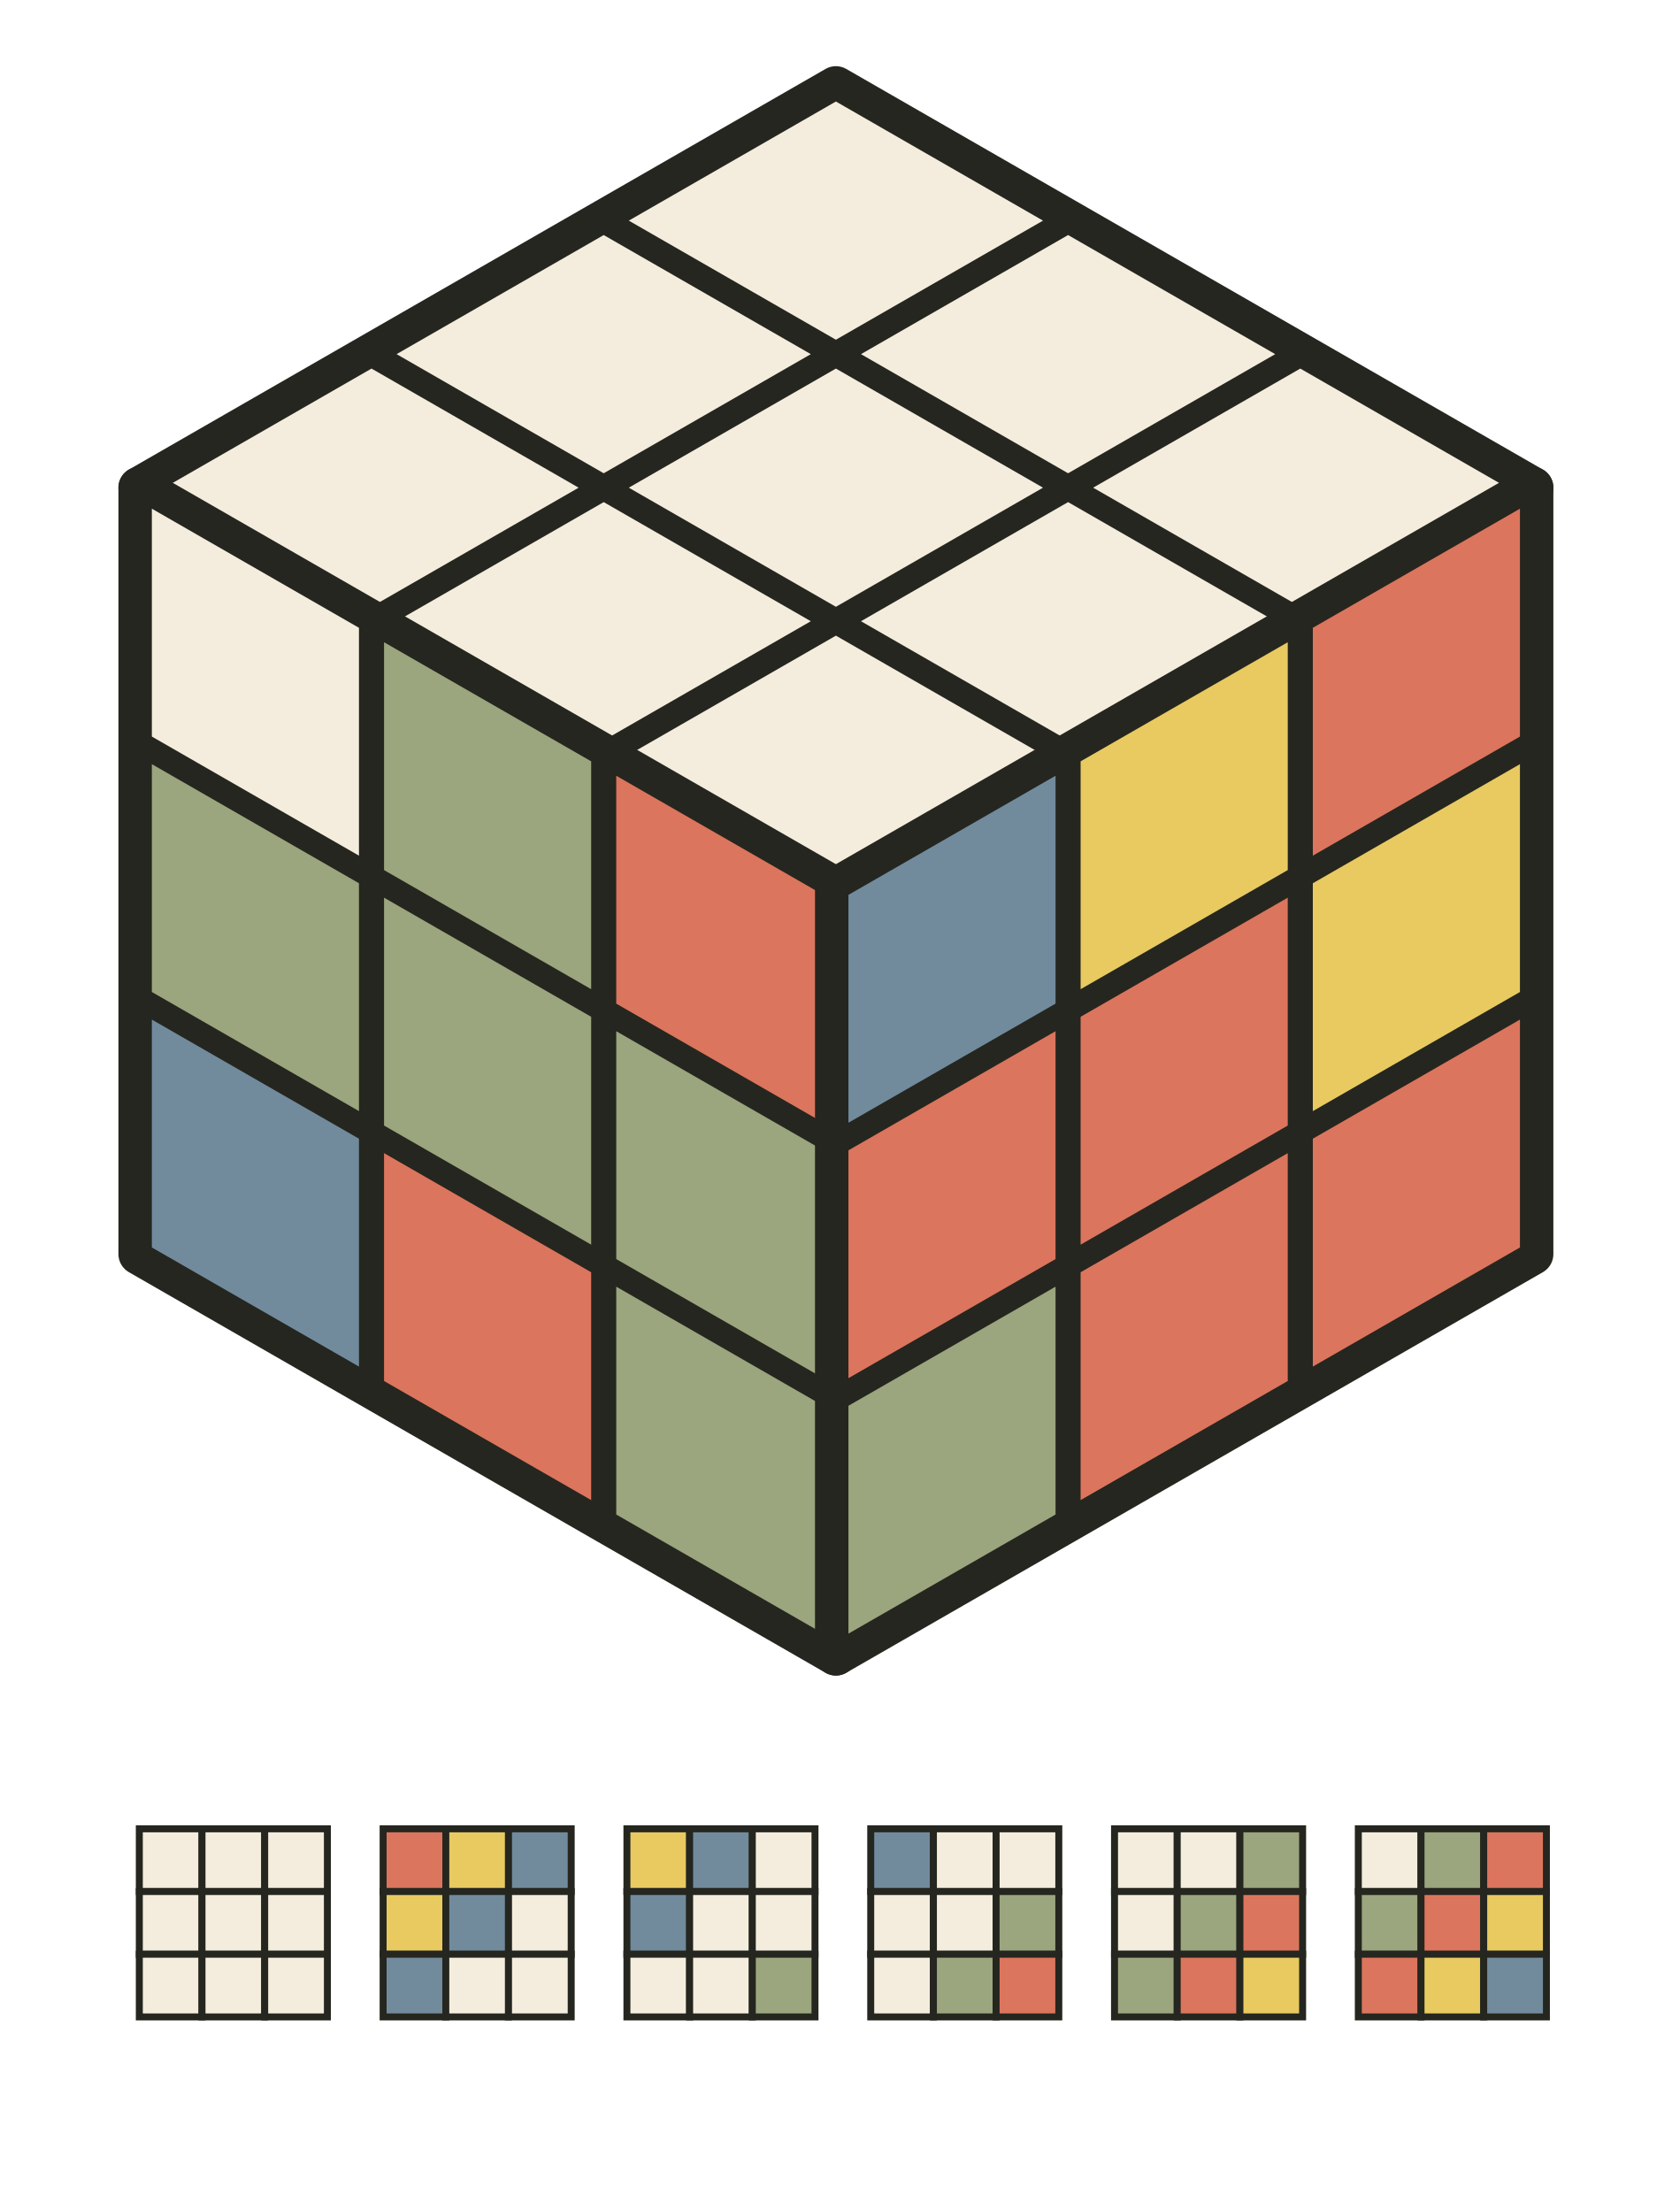
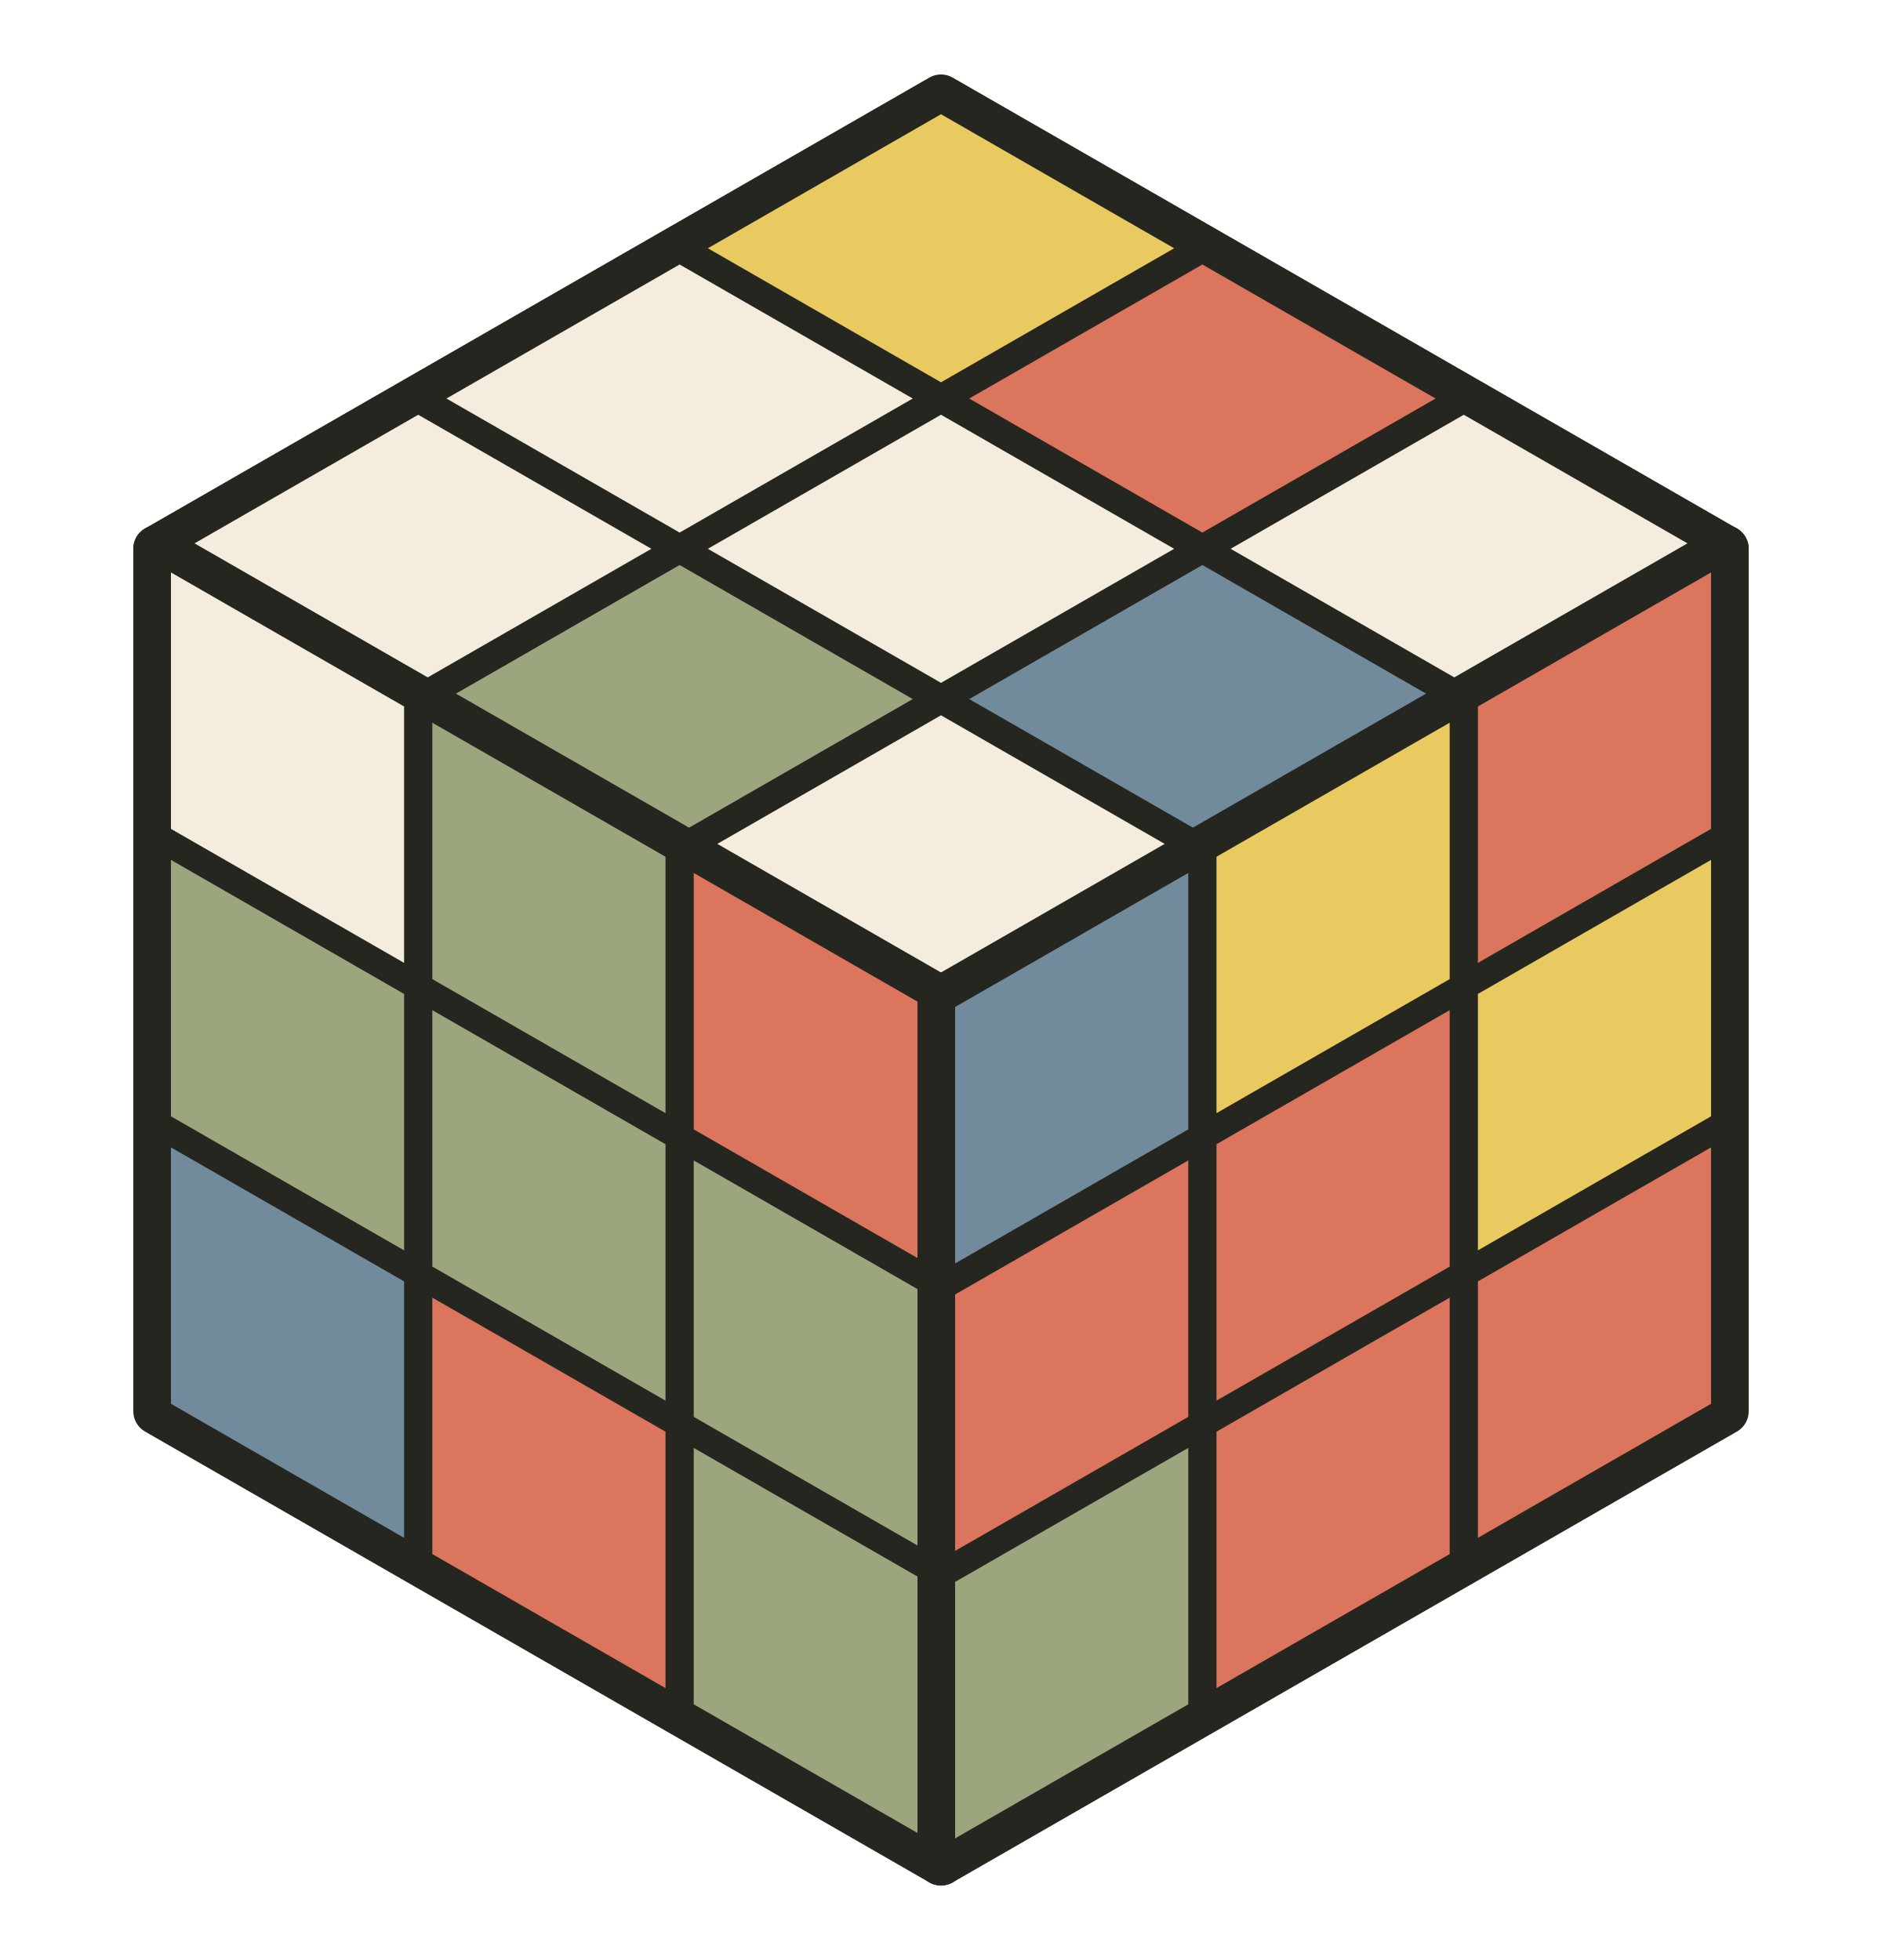
- <svg xmlns="http://www.w3.org/2000/svg" viewBox="0 0 96 127" role="img" aria-label="Зібрана одна грань">
+ <svg xmlns="http://www.w3.org/2000/svg" viewBox="0 0 96 100" role="img" aria-label="Жодної зібраної грані">
  <polygon points="48.000,5.000 88.000,28.000 48.000,51.000 8.000,28.000" fill="#25261f" stroke="#25261f" stroke-width="2.4" stroke-linejoin="round" />
-   <polygon points="48.000,5.828 59.893,12.667 48.000,19.505 36.107,12.667" fill="#f4eddd" />
-   <polygon points="61.333,13.495 73.227,20.333 61.333,27.172 49.440,20.333" fill="#f4eddd" />
+   <polygon points="48.000,5.828 59.893,12.667 48.000,19.505 36.107,12.667" fill="#e8ca61" />
+   <polygon points="61.333,13.495 73.227,20.333 61.333,27.172 49.440,20.333" fill="#dc755d" />
  <polygon points="74.667,21.161 86.560,28.000 74.667,34.839 62.773,28.000" fill="#f4eddd" />
  <polygon points="34.667,13.495 46.560,20.333 34.667,27.172 22.773,20.333" fill="#f4eddd" />
  <polygon points="48.000,21.161 59.893,28.000 48.000,34.839 36.107,28.000" fill="#f4eddd" />
-   <polygon points="61.333,28.828 73.227,35.667 61.333,42.505 49.440,35.667" fill="#f4eddd" />
+   <polygon points="61.333,28.828 73.227,35.667 61.333,42.505 49.440,35.667" fill="#718b9d" />
  <polygon points="21.333,21.161 33.227,28.000 21.333,34.839 9.440,28.000" fill="#f4eddd" />
-   <polygon points="34.667,28.828 46.560,35.667 34.667,42.505 22.773,35.667" fill="#f4eddd" />
+   <polygon points="34.667,28.828 46.560,35.667 34.667,42.505 22.773,35.667" fill="#9ba57e" />
  <polygon points="48.000,36.495 59.893,43.333 48.000,50.172 36.107,43.333" fill="#f4eddd" />
  <polygon points="8.000,28.000 48.000,51.000 48.000,95.000 8.000,72.000" fill="#25261f" stroke="#25261f" stroke-width="2.4" stroke-linejoin="round" />
  <polygon points="8.720,29.206 20.613,36.045 20.613,49.127 8.720,42.289" fill="#f4eddd" />
  <polygon points="22.053,36.873 33.947,43.711 33.947,56.794 22.053,49.955" fill="#9ba57e" />
  <polygon points="35.387,44.539 47.280,51.378 47.280,64.461 35.387,57.622" fill="#dc755d" />
  <polygon points="8.720,43.873 20.613,50.711 20.613,63.794 8.720,56.955" fill="#9ba57e" />
  <polygon points="22.053,51.539 33.947,58.378 33.947,71.461 22.053,64.622" fill="#9ba57e" />
  <polygon points="35.387,59.206 47.280,66.045 47.280,79.127 35.387,72.289" fill="#9ba57e" />
  <polygon points="8.720,58.539 20.613,65.378 20.613,78.461 8.720,71.622" fill="#718b9d" />
  <polygon points="22.053,66.206 33.947,73.045 33.947,86.127 22.053,79.289" fill="#dc755d" />
  <polygon points="35.387,73.873 47.280,80.711 47.280,93.794 35.387,86.955" fill="#9ba57e" />
  <polygon points="48.000,51.000 88.000,28.000 88.000,72.000 48.000,95.000" fill="#25261f" stroke="#25261f" stroke-width="2.4" stroke-linejoin="round" />
  <polygon points="48.720,51.378 60.613,44.539 60.613,57.622 48.720,64.461" fill="#718b9d" />
  <polygon points="62.053,43.711 73.947,36.873 73.947,49.955 62.053,56.794" fill="#e8ca61" />
  <polygon points="75.387,36.045 87.280,29.206 87.280,42.289 75.387,49.127" fill="#dc755d" />
  <polygon points="48.720,66.045 60.613,59.206 60.613,72.289 48.720,79.127" fill="#dc755d" />
  <polygon points="62.053,58.378 73.947,51.539 73.947,64.622 62.053,71.461" fill="#dc755d" />
  <polygon points="75.387,50.711 87.280,43.873 87.280,56.955 75.387,63.794" fill="#e8ca61" />
  <polygon points="48.720,80.711 60.613,73.873 60.613,86.955 48.720,93.794" fill="#9ba57e" />
  <polygon points="62.053,73.045 73.947,66.206 73.947,79.289 62.053,86.127" fill="#dc755d" />
  <polygon points="75.387,65.378 87.280,58.539 87.280,71.622 75.387,78.461" fill="#dc755d" />
-   <g transform="translate(8 105)">
-     <rect x="0.0" y="0.0" width="3.6" height="3.6" fill="#f4eddd" stroke="#25261f" stroke-width=".4" />
-     <rect x="3.6" y="0.0" width="3.6" height="3.6" fill="#f4eddd" stroke="#25261f" stroke-width=".4" />
-     <rect x="7.2" y="0.0" width="3.6" height="3.6" fill="#f4eddd" stroke="#25261f" stroke-width=".4" />
-     <rect x="0.0" y="3.6" width="3.6" height="3.6" fill="#f4eddd" stroke="#25261f" stroke-width=".4" />
-     <rect x="3.6" y="3.6" width="3.6" height="3.6" fill="#f4eddd" stroke="#25261f" stroke-width=".4" />
-     <rect x="7.2" y="3.6" width="3.6" height="3.6" fill="#f4eddd" stroke="#25261f" stroke-width=".4" />
-     <rect x="0.0" y="7.2" width="3.6" height="3.6" fill="#f4eddd" stroke="#25261f" stroke-width=".4" />
-     <rect x="3.6" y="7.2" width="3.6" height="3.6" fill="#f4eddd" stroke="#25261f" stroke-width=".4" />
-     <rect x="7.2" y="7.2" width="3.6" height="3.6" fill="#f4eddd" stroke="#25261f" stroke-width=".4" />
-   </g>
-   <g transform="translate(22 105)">
-     <rect x="0.0" y="0.0" width="3.6" height="3.6" fill="#dc755d" stroke="#25261f" stroke-width=".4" />
-     <rect x="3.6" y="0.0" width="3.6" height="3.6" fill="#e8ca61" stroke="#25261f" stroke-width=".4" />
-     <rect x="7.2" y="0.0" width="3.6" height="3.6" fill="#718b9d" stroke="#25261f" stroke-width=".4" />
-     <rect x="0.0" y="3.6" width="3.6" height="3.6" fill="#e8ca61" stroke="#25261f" stroke-width=".4" />
-     <rect x="3.6" y="3.6" width="3.6" height="3.6" fill="#718b9d" stroke="#25261f" stroke-width=".4" />
-     <rect x="7.2" y="3.6" width="3.6" height="3.6" fill="#f4eddd" stroke="#25261f" stroke-width=".4" />
-     <rect x="0.0" y="7.2" width="3.6" height="3.6" fill="#718b9d" stroke="#25261f" stroke-width=".4" />
-     <rect x="3.6" y="7.2" width="3.6" height="3.6" fill="#f4eddd" stroke="#25261f" stroke-width=".4" />
-     <rect x="7.2" y="7.2" width="3.6" height="3.6" fill="#f4eddd" stroke="#25261f" stroke-width=".4" />
-   </g>
-   <g transform="translate(36 105)">
-     <rect x="0.0" y="0.0" width="3.6" height="3.6" fill="#e8ca61" stroke="#25261f" stroke-width=".4" />
-     <rect x="3.6" y="0.0" width="3.6" height="3.6" fill="#718b9d" stroke="#25261f" stroke-width=".4" />
-     <rect x="7.2" y="0.0" width="3.6" height="3.6" fill="#f4eddd" stroke="#25261f" stroke-width=".4" />
-     <rect x="0.0" y="3.6" width="3.6" height="3.6" fill="#718b9d" stroke="#25261f" stroke-width=".4" />
-     <rect x="3.6" y="3.6" width="3.6" height="3.6" fill="#f4eddd" stroke="#25261f" stroke-width=".4" />
-     <rect x="7.2" y="3.6" width="3.6" height="3.6" fill="#f4eddd" stroke="#25261f" stroke-width=".4" />
-     <rect x="0.0" y="7.2" width="3.6" height="3.6" fill="#f4eddd" stroke="#25261f" stroke-width=".4" />
-     <rect x="3.6" y="7.2" width="3.6" height="3.6" fill="#f4eddd" stroke="#25261f" stroke-width=".4" />
-     <rect x="7.2" y="7.2" width="3.6" height="3.6" fill="#9ba57e" stroke="#25261f" stroke-width=".4" />
-   </g>
-   <g transform="translate(50 105)">
-     <rect x="0.0" y="0.0" width="3.6" height="3.6" fill="#718b9d" stroke="#25261f" stroke-width=".4" />
-     <rect x="3.6" y="0.0" width="3.6" height="3.6" fill="#f4eddd" stroke="#25261f" stroke-width=".4" />
-     <rect x="7.2" y="0.0" width="3.6" height="3.6" fill="#f4eddd" stroke="#25261f" stroke-width=".4" />
-     <rect x="0.0" y="3.6" width="3.6" height="3.6" fill="#f4eddd" stroke="#25261f" stroke-width=".4" />
-     <rect x="3.6" y="3.6" width="3.6" height="3.6" fill="#f4eddd" stroke="#25261f" stroke-width=".4" />
-     <rect x="7.2" y="3.6" width="3.6" height="3.6" fill="#9ba57e" stroke="#25261f" stroke-width=".4" />
-     <rect x="0.0" y="7.2" width="3.6" height="3.6" fill="#f4eddd" stroke="#25261f" stroke-width=".4" />
-     <rect x="3.6" y="7.2" width="3.6" height="3.6" fill="#9ba57e" stroke="#25261f" stroke-width=".4" />
-     <rect x="7.2" y="7.2" width="3.6" height="3.6" fill="#dc755d" stroke="#25261f" stroke-width=".4" />
-   </g>
-   <g transform="translate(64 105)">
-     <rect x="0.0" y="0.0" width="3.6" height="3.6" fill="#f4eddd" stroke="#25261f" stroke-width=".4" />
-     <rect x="3.6" y="0.0" width="3.6" height="3.6" fill="#f4eddd" stroke="#25261f" stroke-width=".4" />
-     <rect x="7.2" y="0.0" width="3.6" height="3.6" fill="#9ba57e" stroke="#25261f" stroke-width=".4" />
-     <rect x="0.0" y="3.6" width="3.6" height="3.6" fill="#f4eddd" stroke="#25261f" stroke-width=".4" />
-     <rect x="3.6" y="3.6" width="3.6" height="3.6" fill="#9ba57e" stroke="#25261f" stroke-width=".4" />
-     <rect x="7.2" y="3.6" width="3.6" height="3.6" fill="#dc755d" stroke="#25261f" stroke-width=".4" />
-     <rect x="0.0" y="7.2" width="3.6" height="3.6" fill="#9ba57e" stroke="#25261f" stroke-width=".4" />
-     <rect x="3.6" y="7.2" width="3.6" height="3.6" fill="#dc755d" stroke="#25261f" stroke-width=".4" />
-     <rect x="7.2" y="7.2" width="3.6" height="3.6" fill="#e8ca61" stroke="#25261f" stroke-width=".4" />
-   </g>
-   <g transform="translate(78 105)">
-     <rect x="0.0" y="0.0" width="3.6" height="3.6" fill="#f4eddd" stroke="#25261f" stroke-width=".4" />
-     <rect x="3.6" y="0.0" width="3.6" height="3.6" fill="#9ba57e" stroke="#25261f" stroke-width=".4" />
-     <rect x="7.2" y="0.0" width="3.6" height="3.6" fill="#dc755d" stroke="#25261f" stroke-width=".4" />
-     <rect x="0.0" y="3.6" width="3.6" height="3.6" fill="#9ba57e" stroke="#25261f" stroke-width=".4" />
-     <rect x="3.6" y="3.6" width="3.6" height="3.6" fill="#dc755d" stroke="#25261f" stroke-width=".4" />
-     <rect x="7.2" y="3.6" width="3.6" height="3.6" fill="#e8ca61" stroke="#25261f" stroke-width=".4" />
-     <rect x="0.0" y="7.2" width="3.6" height="3.6" fill="#dc755d" stroke="#25261f" stroke-width=".4" />
-     <rect x="3.6" y="7.2" width="3.6" height="3.6" fill="#e8ca61" stroke="#25261f" stroke-width=".4" />
-     <rect x="7.2" y="7.2" width="3.6" height="3.6" fill="#718b9d" stroke="#25261f" stroke-width=".4" />
-   </g>
</svg>
